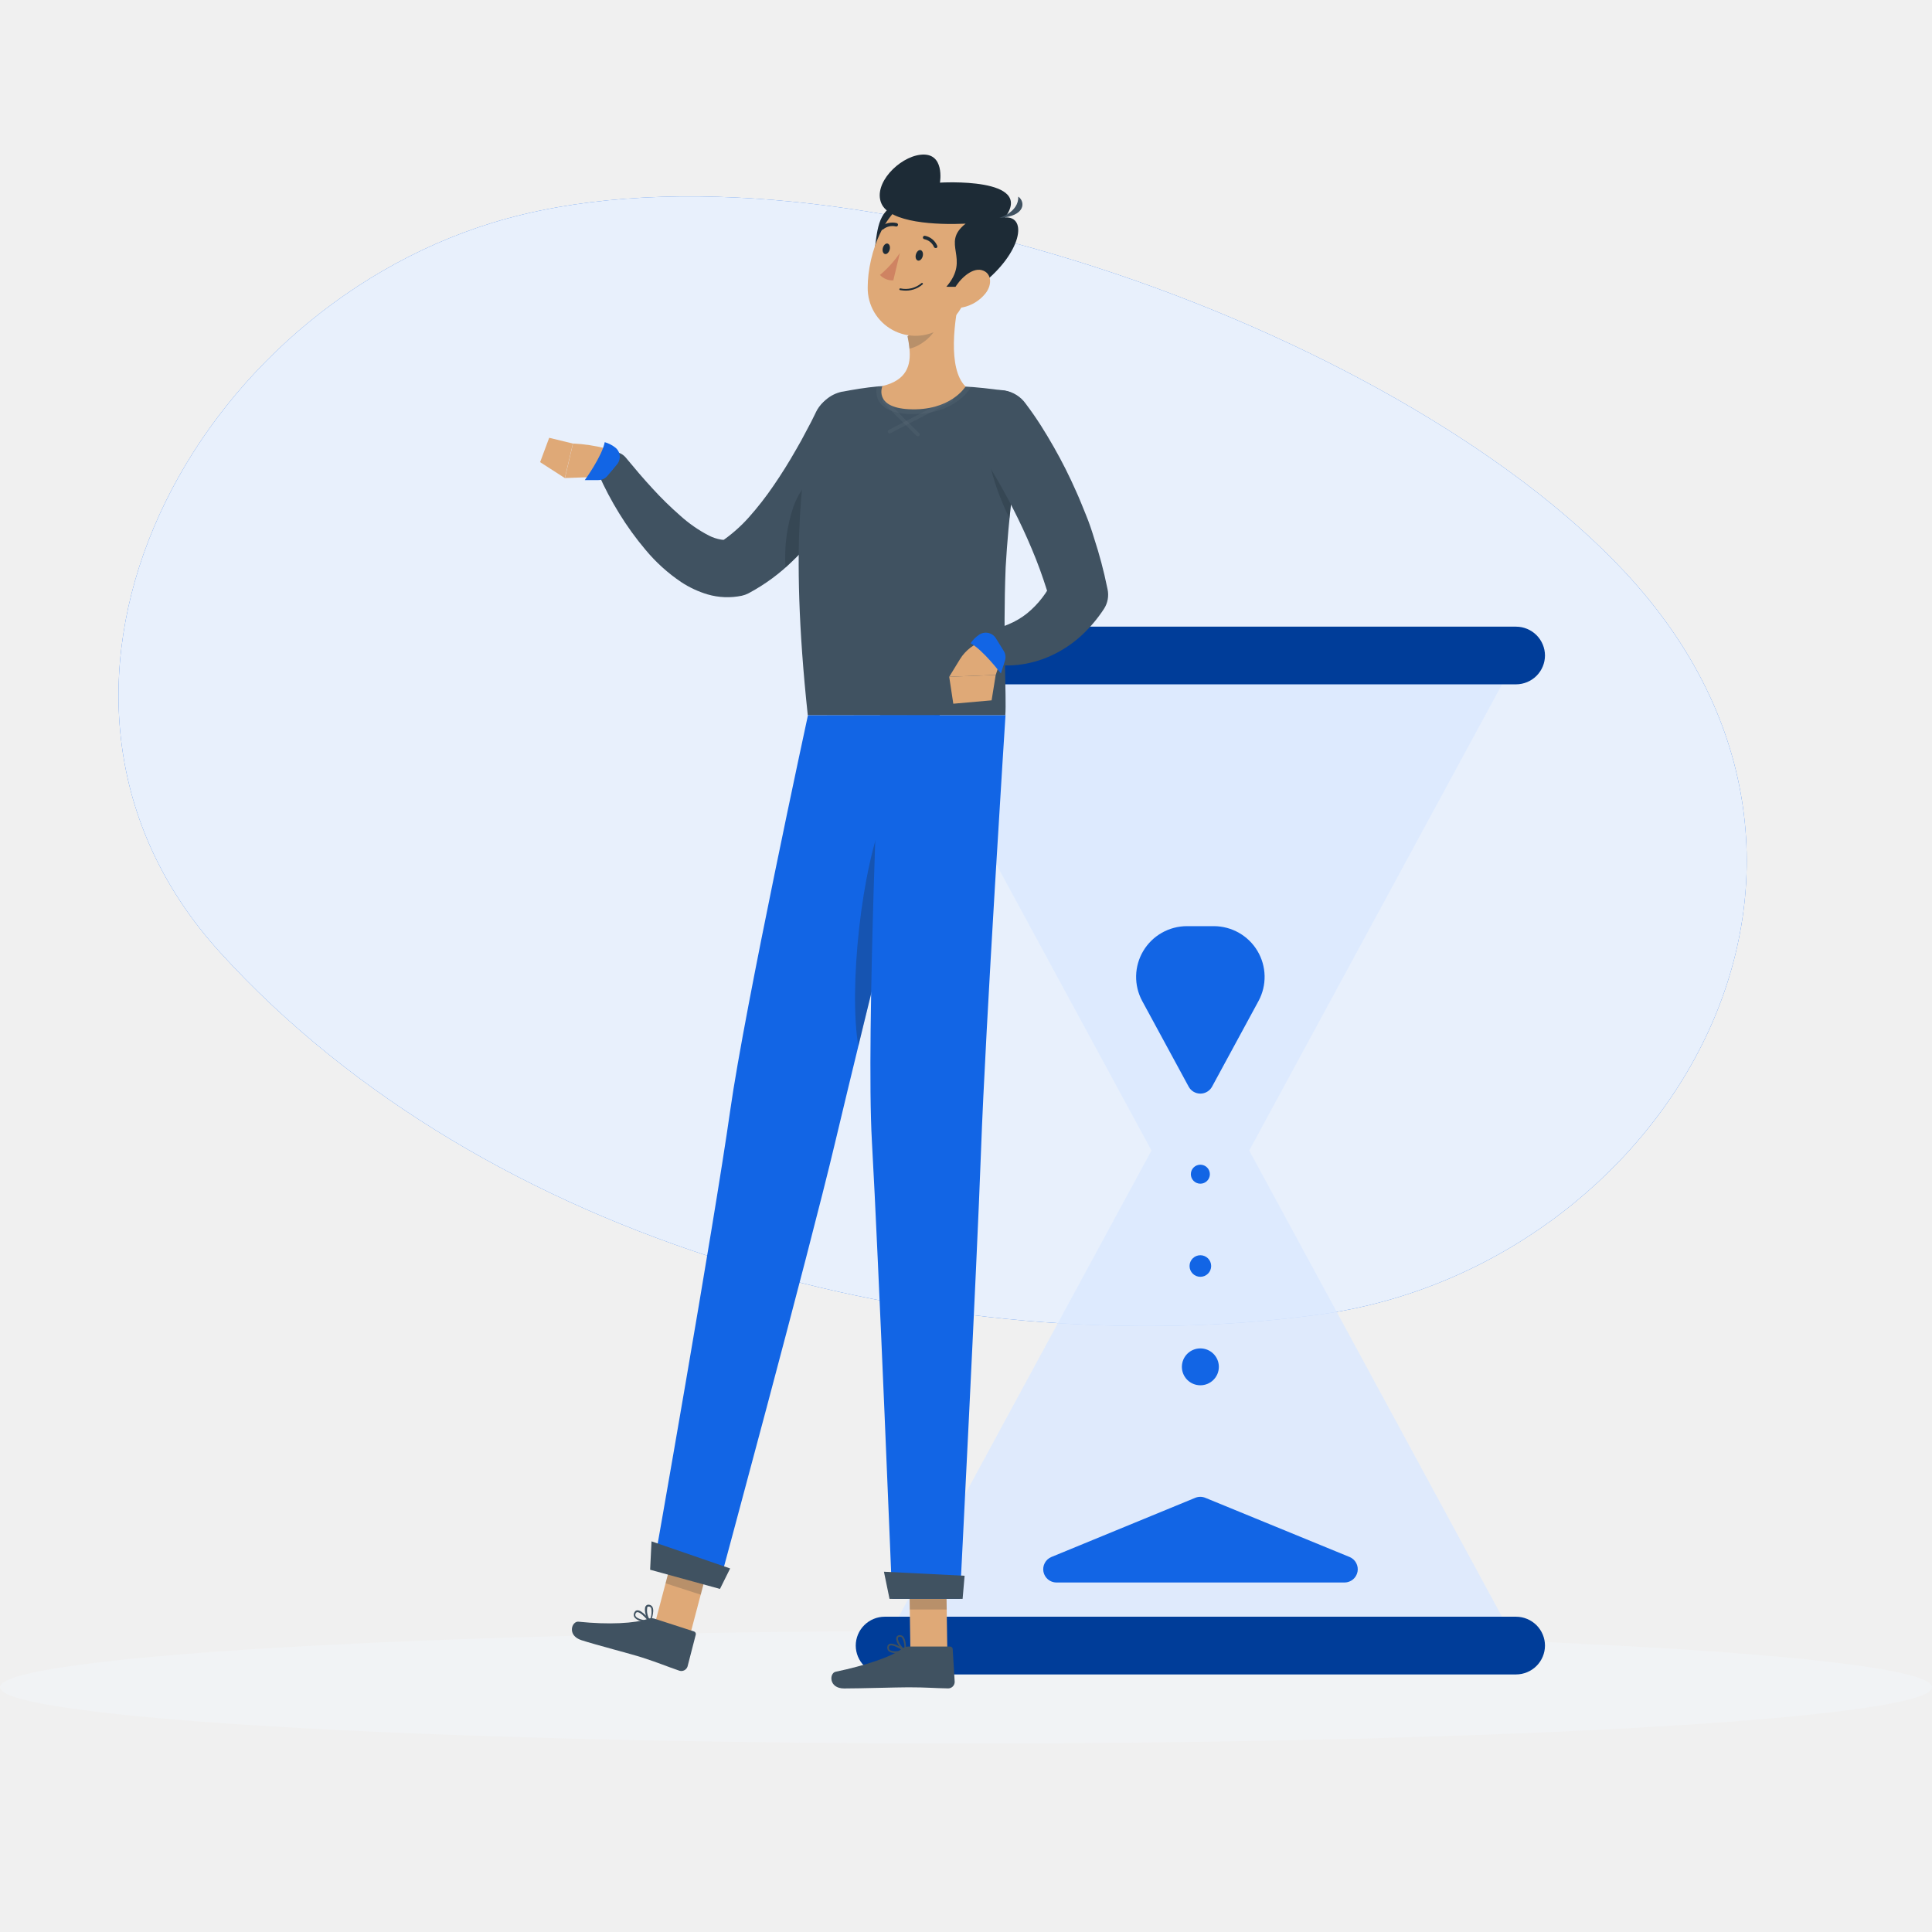
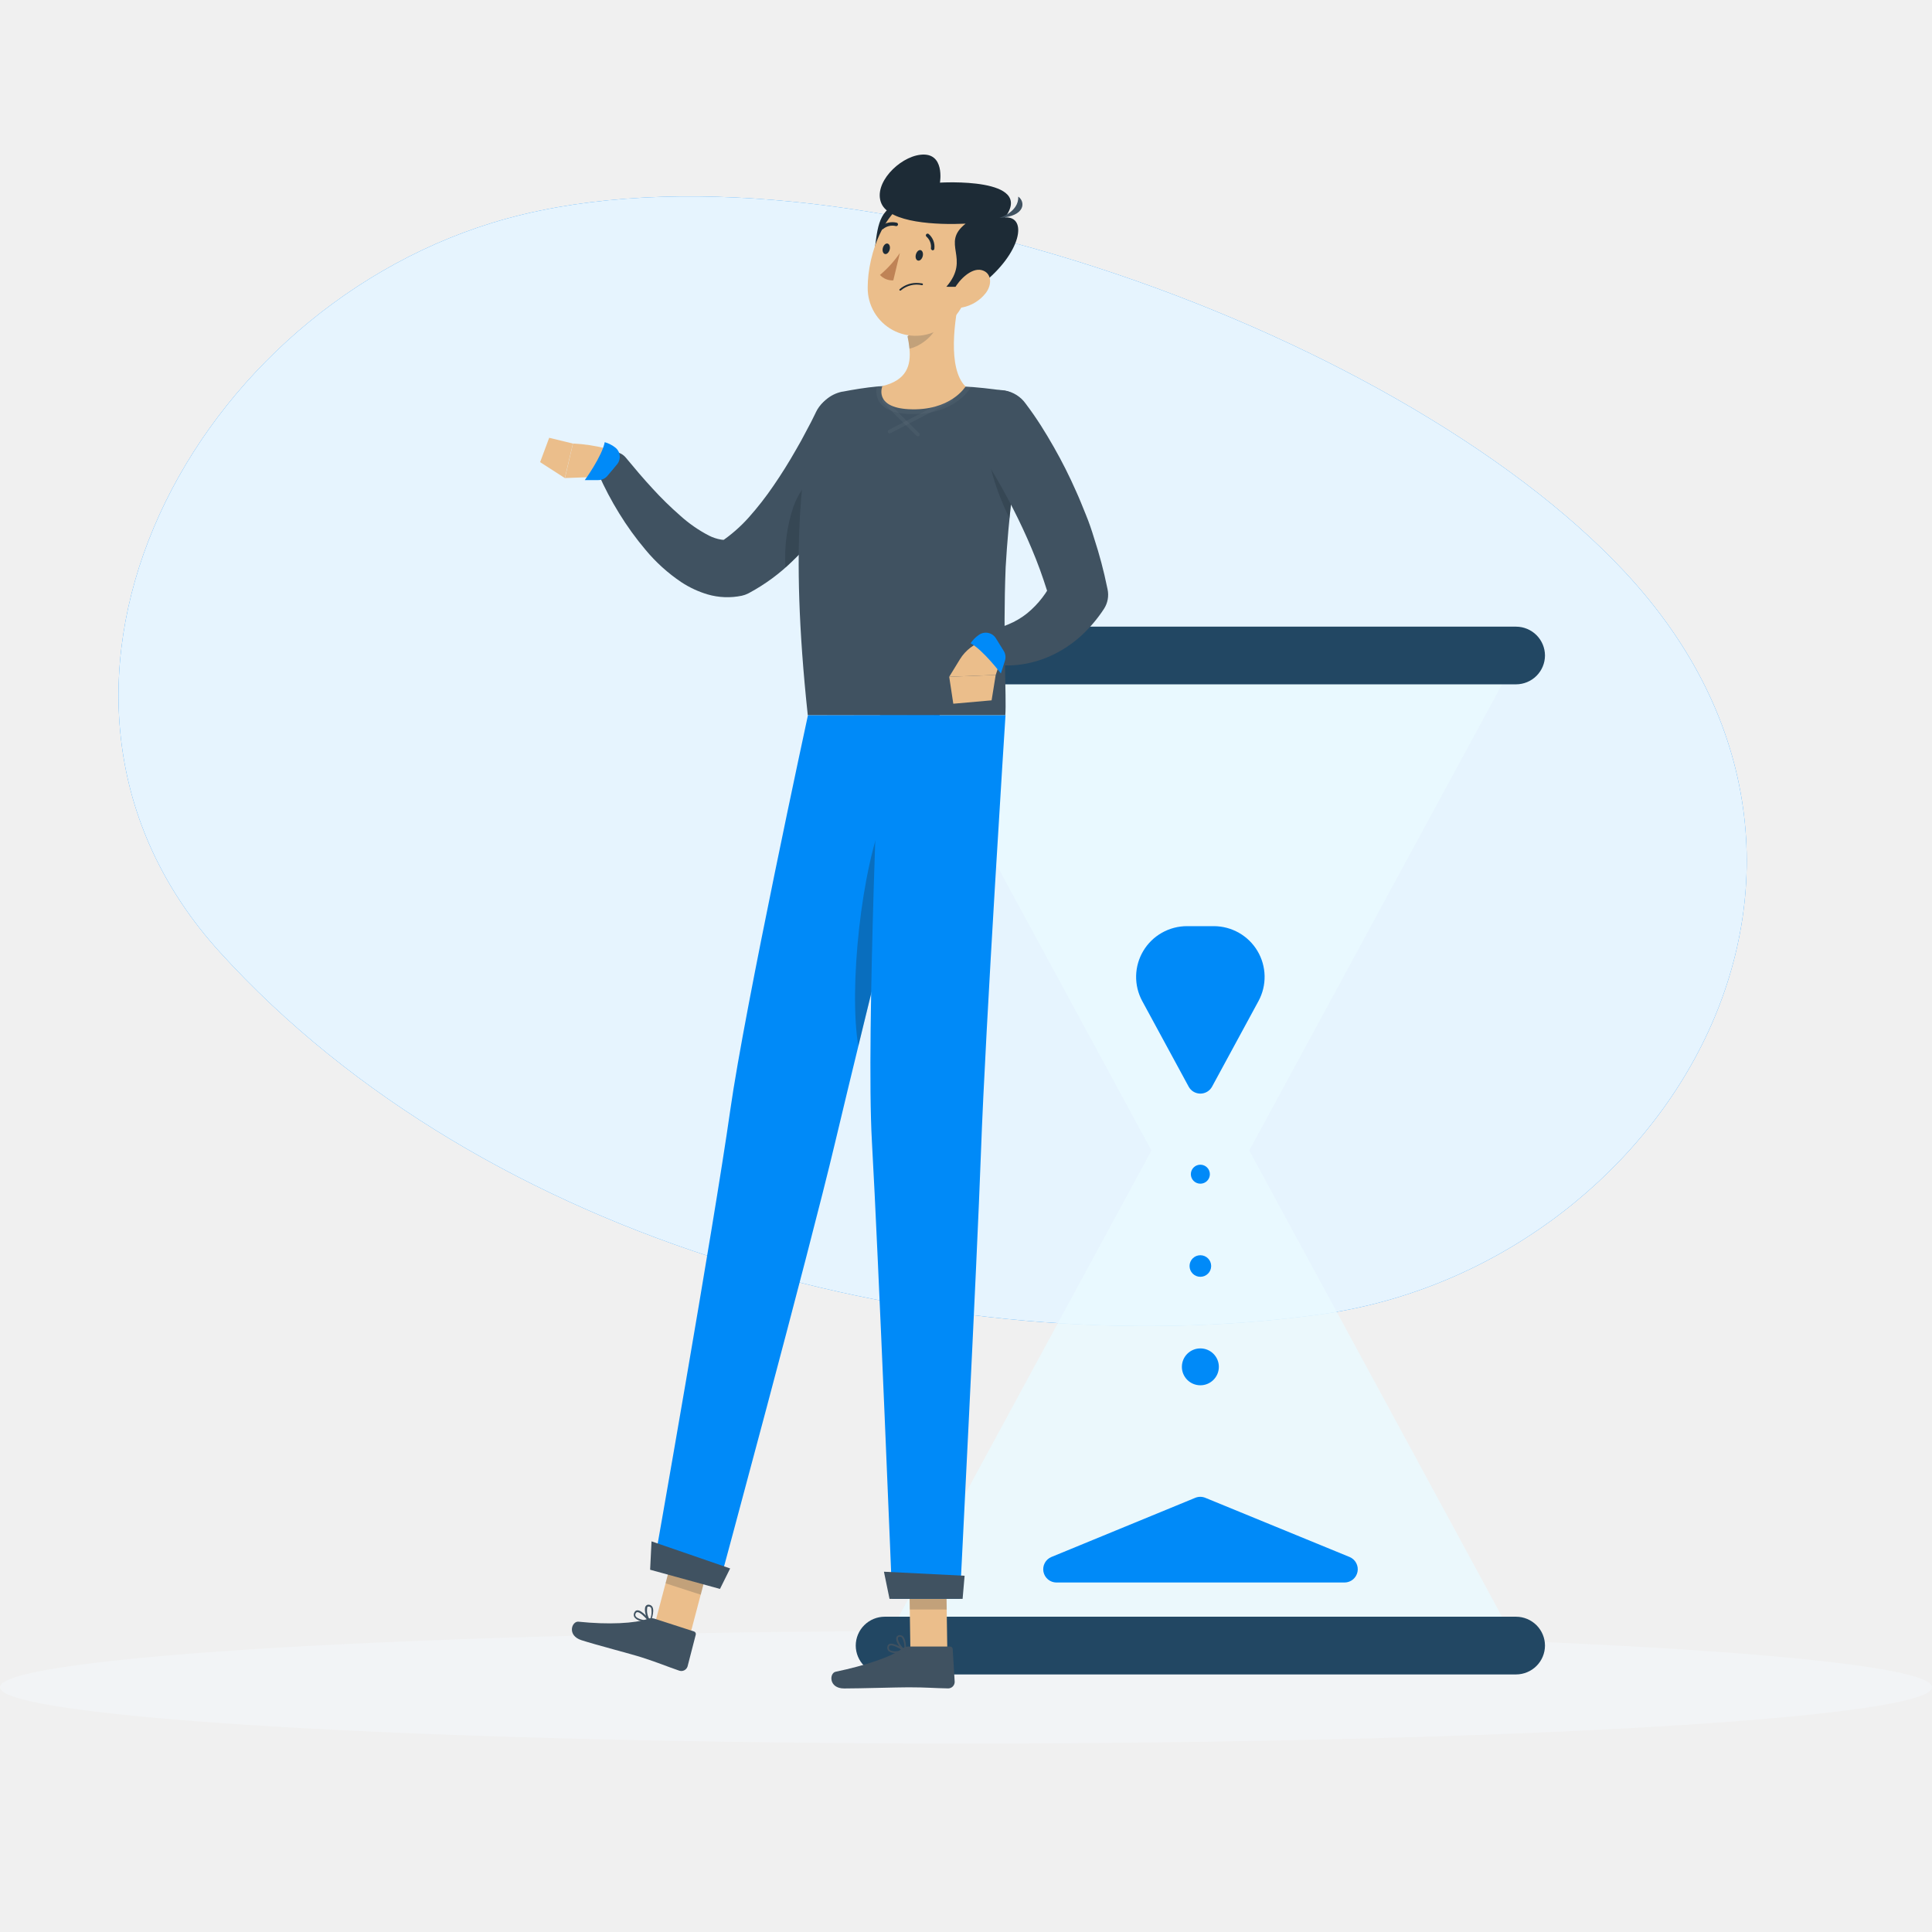
<svg xmlns="http://www.w3.org/2000/svg" width="200" height="200" viewBox="0 0 200 200" fill="none">
-   <path d="M168.193 59.205C144.417 33.709 84.96 12.618 50.962 23.066C18.985 32.906 -1.13 72.242 22.76 98.567C50.271 128.875 97.664 141.402 136.577 136.081C172.087 131.222 197.086 90.188 168.193 59.205Z" fill="#1265E5" />
+   <path d="M168.193 59.205C144.417 33.709 84.96 12.618 50.962 23.066C18.985 32.906 -1.13 72.242 22.76 98.567C50.271 128.875 97.664 141.402 136.577 136.081C172.087 131.222 197.086 90.188 168.193 59.205Z" fill="#008AF8" />
  <path opacity="0.9" d="M168.193 59.205C144.417 33.709 84.96 12.618 50.962 23.066C18.985 32.906 -1.13 72.242 22.76 98.567C50.271 128.875 97.664 141.402 136.577 136.081C172.087 131.222 197.086 90.188 168.193 59.205Z" fill="white" />
-   <path d="M100 180.486C155.228 180.486 200 177.878 200 174.66C200 171.442 155.228 168.834 100 168.834C44.772 168.834 0 171.442 0 174.66C0 177.878 44.772 180.486 100 180.486Z" fill="#F1F3F5" />
+   <path d="M100 180.486C155.228 180.486 200 177.878 200 174.66C200 171.442 155.228 168.834 100 168.834C44.772 168.834 0 171.442 0 174.66C0 177.878 44.772 180.486 100 180.486Z" fill="#F2F4F6" />
  <g opacity="0.8">
-     <path d="M157.11 170.352L124.261 109.766L91.413 170.352H157.11Z" fill="#DBE9FF" />
-     <path d="M157.11 67.857L124.261 128.438L91.413 67.857H157.11Z" fill="#DBE9FF" />
+     <path d="M157.11 170.352L124.261 109.766L91.413 170.352H157.11Z" fill="#EAFAFF" />
+     <path d="M157.11 67.857L124.261 128.438L91.413 67.857H157.11Z" fill="#EAFAFF" />
  </g>
-   <path d="M130.28 103.626L125.473 112.488C125.355 112.707 125.18 112.889 124.967 113.016C124.754 113.143 124.51 113.21 124.261 113.21C124.013 113.21 123.769 113.143 123.555 113.016C123.342 112.889 123.167 112.707 123.049 112.488L118.242 103.626C117.809 102.825 117.592 101.925 117.611 101.015C117.631 100.105 117.888 99.216 118.356 98.434C118.824 97.653 119.487 97.006 120.281 96.558C121.075 96.109 121.972 95.874 122.884 95.875H125.664C126.574 95.878 127.468 96.117 128.258 96.567C129.048 97.017 129.708 97.665 130.173 98.445C130.638 99.226 130.892 100.114 130.911 101.022C130.93 101.929 130.712 102.827 130.28 103.626Z" fill="#1265E5" />
-   <path d="M124.782 155.056L139.713 161.181C140.005 161.303 140.245 161.522 140.393 161.801C140.542 162.079 140.59 162.4 140.53 162.71C140.469 163.02 140.304 163.299 140.061 163.502C139.819 163.704 139.514 163.817 139.197 163.821H109.351C109.034 163.817 108.729 163.704 108.487 163.502C108.244 163.299 108.079 163.02 108.018 162.71C107.958 162.4 108.006 162.079 108.155 161.801C108.303 161.522 108.544 161.303 108.835 161.181L123.725 155.056C123.892 154.986 124.072 154.95 124.253 154.95C124.435 154.95 124.615 154.986 124.782 155.056Z" fill="#1265E5" />
-   <path d="M124.261 143.404C125.318 143.404 126.175 142.55 126.175 141.495C126.175 140.44 125.318 139.586 124.261 139.586C123.204 139.586 122.348 140.44 122.348 141.495C122.348 142.55 123.204 143.404 124.261 143.404Z" fill="#1265E5" />
-   <path d="M124.261 122.535C124.805 122.535 125.246 122.095 125.246 121.552C125.246 121.009 124.805 120.569 124.261 120.569C123.717 120.569 123.276 121.009 123.276 121.552C123.276 122.095 123.717 122.535 124.261 122.535Z" fill="#1265E5" />
-   <path d="M124.261 132.174C124.879 132.174 125.38 131.674 125.38 131.058C125.38 130.441 124.879 129.941 124.261 129.941C123.643 129.941 123.142 130.441 123.142 131.058C123.142 131.674 123.643 132.174 124.261 132.174Z" fill="#1265E5" />
-   <path d="M156.945 167.362H91.578C90.784 167.365 90.024 167.681 89.464 168.241C88.903 168.801 88.588 169.56 88.586 170.352C88.589 171.143 88.905 171.901 89.466 172.46C90.026 173.019 90.785 173.335 91.578 173.337H156.945C157.737 173.335 158.496 173.019 159.057 172.46C159.617 171.901 159.933 171.143 159.936 170.352C159.935 169.56 159.619 168.801 159.059 168.241C158.498 167.681 157.738 167.365 156.945 167.362Z" fill="#003D99" />
-   <path d="M156.945 64.872H91.578C90.785 64.874 90.026 65.19 89.466 65.749C88.905 66.308 88.589 67.066 88.586 67.857C88.589 68.648 88.905 69.405 89.466 69.965C90.026 70.524 90.785 70.839 91.578 70.842H156.945C157.737 70.839 158.496 70.524 159.057 69.965C159.617 69.405 159.933 68.648 159.936 67.857C159.933 67.066 159.617 66.308 159.057 65.749C158.496 65.19 157.737 64.874 156.945 64.872Z" fill="#003D99" />
-   <path d="M71.443 169.225L67.806 168.047L70.066 159.488L73.702 160.666L71.443 169.225Z" fill="#DFA977" />
+   <path d="M130.28 103.626L125.473 112.488C125.355 112.707 125.18 112.889 124.967 113.016C124.754 113.143 124.51 113.21 124.261 113.21C124.013 113.21 123.769 113.143 123.555 113.016C123.342 112.889 123.167 112.707 123.049 112.488L118.242 103.626C117.809 102.825 117.592 101.925 117.611 101.015C117.631 100.105 117.888 99.216 118.356 98.434C118.824 97.653 119.487 97.006 120.281 96.558C121.075 96.109 121.972 95.874 122.884 95.875H125.664C126.574 95.878 127.468 96.117 128.258 96.567C129.048 97.017 129.708 97.665 130.173 98.445C130.638 99.226 130.892 100.114 130.911 101.022C130.93 101.929 130.712 102.827 130.28 103.626Z" fill="#008AF8" />
+   <path d="M124.782 155.056L139.713 161.181C140.005 161.303 140.245 161.522 140.393 161.801C140.542 162.079 140.59 162.4 140.53 162.71C140.469 163.02 140.304 163.299 140.061 163.502C139.819 163.704 139.514 163.817 139.197 163.821H109.351C109.034 163.817 108.729 163.704 108.487 163.502C108.244 163.299 108.079 163.02 108.018 162.71C107.958 162.4 108.006 162.079 108.155 161.801C108.303 161.522 108.544 161.303 108.835 161.181L123.725 155.056C123.892 154.986 124.072 154.95 124.253 154.95C124.435 154.95 124.615 154.986 124.782 155.056Z" fill="#008AF8" />
+   <path d="M124.261 143.404C125.318 143.404 126.175 142.55 126.175 141.495C126.175 140.44 125.318 139.586 124.261 139.586C123.204 139.586 122.348 140.44 122.348 141.495C122.348 142.55 123.204 143.404 124.261 143.404Z" fill="#008AF8" />
+   <path d="M124.261 122.535C124.805 122.535 125.246 122.095 125.246 121.552C125.246 121.009 124.805 120.569 124.261 120.569C123.717 120.569 123.276 121.009 123.276 121.552C123.276 122.095 123.717 122.535 124.261 122.535Z" fill="#008AF8" />
+   <path d="M124.261 132.174C124.879 132.174 125.38 131.674 125.38 131.058C125.38 130.441 124.879 129.941 124.261 129.941C123.643 129.941 123.142 130.441 123.142 131.058C123.142 131.674 123.643 132.174 124.261 132.174Z" fill="#008AF8" />
+   <path d="M156.945 167.362H91.578C90.784 167.365 90.024 167.681 89.464 168.241C88.903 168.801 88.588 169.56 88.586 170.352C88.589 171.143 88.905 171.901 89.466 172.46C90.026 173.019 90.785 173.335 91.578 173.337H156.945C157.737 173.335 158.496 173.019 159.057 172.46C159.617 171.901 159.933 171.143 159.936 170.352C159.935 169.56 159.619 168.801 159.059 168.241C158.498 167.681 157.738 167.365 156.945 167.362Z" fill="#224763" />
+   <path d="M156.945 64.872H91.578C90.785 64.874 90.026 65.19 89.466 65.749C88.905 66.308 88.589 67.066 88.586 67.857C88.589 68.648 88.905 69.405 89.466 69.965C90.026 70.524 90.785 70.839 91.578 70.842H156.945C157.737 70.839 158.496 70.524 159.057 69.965C159.617 69.405 159.933 68.648 159.936 67.857C159.933 67.066 159.617 66.308 159.057 65.749C158.496 65.19 157.737 64.874 156.945 64.872Z" fill="#224763" />
+   <path d="M71.443 169.225L67.806 168.047L70.066 159.488L73.702 160.666L71.443 169.225Z" fill="#EBBE8B" />
  <path d="M67.75 167.563L71.835 168.885C71.903 168.906 71.962 168.952 71.997 169.014C72.033 169.077 72.043 169.15 72.025 169.22L71.174 172.514C71.12 172.683 71 172.825 70.842 172.907C70.683 172.989 70.499 173.005 70.329 172.951C68.915 172.467 68.266 172.164 66.466 171.582C65.357 171.222 61.715 170.285 60.189 169.791C58.662 169.297 59.193 167.805 59.884 167.877C62.979 168.201 65.764 168.057 67.053 167.583C67.277 167.5 67.522 167.493 67.75 167.563Z" fill="#405261" />
  <path opacity="0.2" d="M73.702 160.671L70.066 159.488L68.9 163.903L72.541 165.082L73.702 160.671Z" fill="#1D2B36" />
-   <path d="M83.64 74.033C83.64 74.033 77.116 104.166 75.584 115C73.908 126.863 67.611 162.488 67.611 162.488L74.362 164.351C74.362 164.351 83.718 129.802 86.451 118.268C89.417 105.746 97.282 74.007 97.282 74.007L83.64 74.033Z" fill="#1265E5" />
+   <path d="M83.64 74.033C83.64 74.033 77.116 104.166 75.584 115C73.908 126.863 67.611 162.488 67.611 162.488L74.362 164.351C74.362 164.351 83.718 129.802 86.451 118.268C89.417 105.746 97.282 74.007 97.282 74.007L83.64 74.033Z" fill="#008AF8" />
  <path opacity="0.3" d="M91.707 83.914C89.128 89.751 87.854 102.442 88.855 108.284C90.68 100.795 92.877 91.892 94.574 85.041C94.002 83.055 93.053 80.868 91.707 83.914Z" fill="#1D2B36" />
  <path d="M74.532 164.485L67.301 162.498L67.445 159.56L75.584 162.365L74.532 164.485Z" fill="#405261" />
  <path d="M66.254 167.779C66.59 167.877 66.936 167.939 67.286 167.964C67.303 167.965 67.32 167.961 67.335 167.953C67.35 167.945 67.363 167.933 67.372 167.918C67.38 167.903 67.385 167.886 67.384 167.868C67.383 167.851 67.378 167.834 67.368 167.82C67.275 167.702 66.476 166.667 65.976 166.698C65.918 166.701 65.862 166.719 65.813 166.749C65.765 166.78 65.725 166.823 65.697 166.873C65.645 166.948 65.614 167.035 65.607 167.125C65.6 167.215 65.617 167.306 65.656 167.388C65.802 167.585 66.014 167.724 66.254 167.779ZM67.074 167.779C66.383 167.697 65.909 167.522 65.795 167.3C65.771 167.248 65.762 167.19 65.769 167.133C65.775 167.076 65.796 167.022 65.831 166.976C65.844 166.951 65.863 166.93 65.887 166.915C65.91 166.9 65.937 166.891 65.965 166.889C66.234 166.858 66.739 167.362 67.074 167.763V167.779Z" fill="#405261" />
  <path d="M67.249 167.959H67.291C67.306 167.956 67.32 167.949 67.331 167.939C67.343 167.929 67.352 167.917 67.358 167.902C67.358 167.861 67.796 166.842 67.543 166.358C67.512 166.298 67.467 166.245 67.411 166.205C67.356 166.164 67.291 166.138 67.224 166.127C67.15 166.105 67.072 166.108 67.001 166.136C66.93 166.164 66.87 166.215 66.832 166.281C66.62 166.652 66.914 167.583 67.208 167.918L67.249 167.959ZM67.249 166.328C67.284 166.338 67.316 166.355 67.344 166.378C67.371 166.401 67.394 166.429 67.409 166.461C67.496 166.876 67.447 167.307 67.27 167.691C67.02 167.306 66.926 166.841 67.007 166.389C67.007 166.343 67.079 166.292 67.208 166.317L67.249 166.328Z" fill="#405261" />
  <path d="M90.582 45.422C90.386 45.886 90.221 46.236 90.041 46.627C89.86 47.018 89.664 47.378 89.473 47.749C89.092 48.495 88.689 49.221 88.272 49.946C87.428 51.404 86.498 52.809 85.487 54.156C84.452 55.549 83.305 56.856 82.057 58.063C80.728 59.368 79.22 60.481 77.58 61.367L77.451 61.434C77.242 61.541 77.02 61.621 76.791 61.67C75.616 61.914 74.4 61.867 73.248 61.532C72.291 61.246 71.38 60.823 70.545 60.276C69.144 59.336 67.886 58.199 66.811 56.9C65.812 55.715 64.903 54.457 64.093 53.137C63.293 51.84 62.581 50.49 61.963 49.097C61.804 48.729 61.783 48.315 61.905 47.933C62.026 47.55 62.282 47.225 62.625 47.015C62.968 46.806 63.375 46.726 63.771 46.792C64.168 46.858 64.528 47.064 64.784 47.373L64.836 47.435C65.687 48.464 66.61 49.56 67.538 50.559C68.443 51.553 69.404 52.495 70.416 53.379C71.311 54.189 72.306 54.88 73.377 55.438C73.777 55.643 74.207 55.786 74.65 55.86C74.899 55.906 75.156 55.885 75.393 55.798L74.604 56.102C75.67 55.385 76.642 54.538 77.498 53.58C78.429 52.536 79.29 51.432 80.076 50.276C80.891 49.092 81.665 47.852 82.392 46.575C82.763 45.942 83.119 45.299 83.454 44.645L83.97 43.673C84.13 43.359 84.305 42.998 84.429 42.746L84.46 42.674C84.836 41.883 85.508 41.27 86.332 40.967C87.156 40.665 88.067 40.697 88.867 41.057C89.668 41.417 90.294 42.076 90.613 42.892C90.932 43.708 90.917 44.617 90.572 45.422H90.582Z" fill="#405261" />
  <path opacity="0.3" d="M82.15 52.412C83.769 48.119 87.209 48.047 88.7 49.185C88.591 49.385 88.478 49.586 88.365 49.787C87.555 51.192 86.669 52.551 85.708 53.858C84.723 55.202 83.638 56.472 82.464 57.656C82.093 58.022 81.711 58.382 81.314 58.732C81.177 56.591 81.461 54.444 82.15 52.412Z" fill="#1D2B36" />
-   <path d="M61.834 49.365L58.482 49.488L59.317 45.911C60.471 45.969 61.617 46.141 62.737 46.426C62.94 46.488 63.127 46.596 63.281 46.743C63.435 46.89 63.552 47.071 63.623 47.272C63.694 47.472 63.716 47.686 63.688 47.897C63.661 48.108 63.584 48.309 63.464 48.485C63.282 48.751 63.04 48.97 62.756 49.123C62.473 49.276 62.156 49.359 61.834 49.365Z" fill="#DFA977" />
-   <path d="M63.711 46.344C63.382 46.083 63.006 45.889 62.602 45.773C62.324 47.234 60.539 49.699 60.539 49.699H61.937C62.117 49.7 62.295 49.661 62.458 49.585C62.621 49.51 62.765 49.399 62.881 49.262L63.861 48.089C63.968 47.965 64.05 47.822 64.1 47.666C64.151 47.511 64.17 47.347 64.156 47.185C64.142 47.022 64.096 46.864 64.019 46.719C63.943 46.575 63.838 46.447 63.711 46.344Z" fill="#1265E5" />
-   <path d="M55.913 47.842L56.852 45.32L59.307 45.917L58.471 49.488L55.913 47.842Z" fill="#DFA977" />
-   <path d="M98.066 170.893H94.244L94.11 162.056H97.932L98.066 170.893Z" fill="#DFA977" />
+   <path d="M61.834 49.365L58.482 49.488L59.317 45.911C60.471 45.969 61.617 46.141 62.737 46.426C62.94 46.488 63.127 46.596 63.281 46.743C63.435 46.89 63.552 47.071 63.623 47.272C63.694 47.472 63.716 47.686 63.688 47.897C63.661 48.108 63.584 48.309 63.464 48.485C63.282 48.751 63.04 48.97 62.756 49.123C62.473 49.276 62.156 49.359 61.834 49.365Z" fill="#EBBE8B" />
+   <path d="M63.711 46.344C63.382 46.083 63.006 45.889 62.602 45.773C62.324 47.234 60.539 49.699 60.539 49.699H61.937C62.117 49.7 62.295 49.661 62.458 49.585C62.621 49.51 62.765 49.399 62.881 49.262L63.861 48.089C63.968 47.965 64.05 47.822 64.1 47.666C64.151 47.511 64.17 47.347 64.156 47.185C64.142 47.022 64.096 46.864 64.019 46.719C63.943 46.575 63.838 46.447 63.711 46.344Z" fill="#008AF8" />
+   <path d="M55.913 47.842L56.852 45.32L59.307 45.917L58.471 49.488L55.913 47.842Z" fill="#EBBE8B" />
+   <path d="M98.066 170.893H94.244L94.11 162.056H97.932L98.066 170.893Z" fill="#EBBE8B" />
  <path d="M94.043 170.45H98.339C98.375 170.449 98.411 170.454 98.445 170.467C98.478 170.479 98.509 170.498 98.536 170.523C98.562 170.547 98.583 170.576 98.598 170.609C98.613 170.641 98.622 170.677 98.623 170.713L98.829 174.104C98.829 174.283 98.759 174.454 98.634 174.581C98.508 174.708 98.338 174.781 98.159 174.783C96.663 174.758 95.951 174.67 94.033 174.67C92.872 174.67 88.989 174.789 87.385 174.789C85.781 174.789 85.837 173.203 86.503 173.059C89.556 172.421 92.279 171.515 93.357 170.687C93.551 170.53 93.794 170.447 94.043 170.45Z" fill="#405261" />
  <path opacity="0.2" d="M97.937 162.061H94.11L94.182 166.616H98.004L97.937 162.061Z" fill="#1D2B36" />
-   <path d="M91.098 74.033C91.098 74.033 89.638 107.182 90.257 118.109C90.938 130.069 92.362 165.514 92.362 165.514H99.366C99.366 165.514 101.129 131.032 101.552 119.195C102.011 106.328 104.09 74.033 104.09 74.033H91.098Z" fill="#1265E5" />
+   <path d="M91.098 74.033C91.098 74.033 89.638 107.182 90.257 118.109C90.938 130.069 92.362 165.514 92.362 165.514H99.366C99.366 165.514 101.129 131.032 101.552 119.195C102.011 106.328 104.09 74.033 104.09 74.033H91.098Z" fill="#008AF8" />
  <path d="M99.649 165.514H92.083L91.505 162.704L99.856 163.121L99.649 165.514Z" fill="#405261" />
  <path d="M92.687 171.114C93.034 171.105 93.38 171.06 93.718 170.98C93.734 170.975 93.749 170.965 93.761 170.953C93.772 170.94 93.781 170.925 93.785 170.908C93.787 170.892 93.785 170.875 93.778 170.86C93.772 170.844 93.762 170.831 93.749 170.821C93.625 170.733 92.542 169.997 92.073 170.182C92.021 170.203 91.975 170.237 91.939 170.28C91.903 170.323 91.878 170.374 91.867 170.429C91.843 170.513 91.841 170.601 91.861 170.686C91.881 170.77 91.922 170.849 91.98 170.913C92.183 171.064 92.434 171.136 92.687 171.114ZM93.46 170.851C92.774 170.985 92.274 170.965 92.093 170.79C92.056 170.746 92.031 170.694 92.02 170.638C92.01 170.582 92.013 170.525 92.032 170.471C92.035 170.443 92.046 170.417 92.064 170.395C92.081 170.374 92.104 170.357 92.129 170.347C92.382 170.249 93.017 170.568 93.46 170.851Z" fill="#405261" />
  <path d="M93.687 170.98C93.701 170.984 93.715 170.984 93.728 170.98C93.741 170.973 93.752 170.962 93.76 170.95C93.769 170.937 93.773 170.923 93.775 170.908C93.775 170.862 93.862 169.766 93.476 169.395C93.427 169.347 93.367 169.311 93.302 169.289C93.237 169.268 93.167 169.262 93.099 169.271C93.024 169.274 92.951 169.302 92.893 169.351C92.835 169.399 92.795 169.465 92.779 169.539C92.687 169.956 93.259 170.754 93.641 170.98C93.656 170.985 93.672 170.985 93.687 170.98ZM93.171 169.436C93.207 169.435 93.242 169.442 93.275 169.455C93.308 169.468 93.337 169.488 93.362 169.513C93.575 169.881 93.664 170.307 93.615 170.728C93.285 170.445 92.903 169.838 92.96 169.565C92.96 169.513 93.001 169.452 93.13 169.436H93.171Z" fill="#405261" />
  <path d="M106.003 43.266C106.061 42.944 106.052 42.614 105.979 42.296C105.905 41.977 105.768 41.677 105.575 41.413C105.383 41.149 105.139 40.926 104.858 40.758C104.577 40.59 104.265 40.48 103.94 40.435H103.899C102.666 40.255 101.119 40.07 99.603 39.998C96.708 39.833 93.807 39.833 90.912 39.998C89.576 40.121 88.272 40.343 87.23 40.544H87.189C86.537 40.675 85.934 40.981 85.444 41.429C84.954 41.877 84.596 42.45 84.409 43.086C83.16 47.281 81.67 55.844 83.62 74.028H104.069C104.214 72.206 103.806 66.277 104.105 58.727C104.404 53.538 105.038 48.373 106.003 43.266Z" fill="#405261" />
  <path opacity="0.3" d="M105.807 44.388C105.385 46.828 104.864 50.147 104.503 53.652C104.503 53.652 102.636 49.998 102.295 46.874C101.955 43.75 104.642 43.513 105.807 44.388Z" fill="#1D2B36" />
  <g opacity="0.2">
    <path opacity="0.2" d="M92.094 44.872C92.051 44.87 92.01 44.854 91.978 44.827C91.945 44.8 91.922 44.763 91.912 44.722C91.902 44.681 91.906 44.638 91.923 44.599C91.94 44.56 91.969 44.527 92.006 44.506L98.38 41.207C98.426 41.185 98.478 41.182 98.526 41.197C98.574 41.212 98.614 41.246 98.638 41.29C98.662 41.336 98.667 41.389 98.651 41.438C98.636 41.487 98.602 41.528 98.556 41.552L92.181 44.841C92.154 44.857 92.124 44.867 92.094 44.872Z" fill="white" />
    <path opacity="0.2" d="M95.013 45.17C94.987 45.171 94.962 45.167 94.939 45.157C94.916 45.147 94.895 45.133 94.879 45.114L91.382 41.65C91.347 41.613 91.328 41.564 91.328 41.514C91.328 41.463 91.347 41.414 91.382 41.377C91.418 41.342 91.467 41.322 91.518 41.322C91.569 41.322 91.618 41.342 91.655 41.377L95.147 44.846C95.182 44.883 95.202 44.931 95.202 44.983C95.202 45.033 95.182 45.082 95.147 45.119C95.129 45.136 95.108 45.149 95.085 45.158C95.062 45.167 95.037 45.171 95.013 45.17Z" fill="white" />
    <path opacity="0.2" d="M99.618 39.993C96.726 39.828 93.826 39.828 90.933 39.993H90.789C90.718 40.258 90.702 40.534 90.74 40.805C90.778 41.076 90.87 41.337 91.01 41.573C91.495 42.345 92.511 42.777 94.038 42.859H94.61C98.737 42.859 100.33 40.358 100.397 40.25L100.542 40.019L99.618 39.993Z" fill="white" />
  </g>
-   <path d="M91.346 39.962C93.873 39.365 94.316 37.806 94.146 36.092C94.106 35.662 94.039 35.236 93.945 34.815L97.112 32.191L99.438 30.266C98.793 33.06 98.066 38.15 99.954 40.013C99.954 40.013 98.406 42.587 94.058 42.36C90.412 42.16 91.346 39.962 91.346 39.962Z" fill="#DFA977" />
+   <path d="M91.346 39.962C93.873 39.365 94.316 37.806 94.146 36.092C94.106 35.662 94.039 35.236 93.945 34.815L97.112 32.191L99.438 30.266C98.793 33.06 98.066 38.15 99.954 40.013C99.954 40.013 98.406 42.587 94.058 42.36C90.412 42.16 91.346 39.962 91.346 39.962Z" fill="#EBBE8B" />
  <path opacity="0.2" d="M93.945 34.815C94.039 35.236 94.106 35.662 94.146 36.092C95.327 35.855 96.906 34.599 97.071 33.395C97.129 32.996 97.142 32.592 97.112 32.191L93.945 34.815Z" fill="#1D2B36" />
  <path d="M92.264 21.424C90.546 22.453 90.82 25.026 90.355 26.869C91.449 26.977 93.171 25.037 93.171 25.037L94.203 22.088L92.264 21.424Z" fill="#1D2B36" />
-   <path d="M101.398 26.601C100.299 30.235 99.85 32.412 97.519 33.93C96.769 34.43 95.897 34.717 94.996 34.758C94.095 34.799 93.2 34.593 92.408 34.164C91.615 33.734 90.956 33.096 90.5 32.319C90.045 31.542 89.811 30.656 89.824 29.756C89.824 26.292 91.609 20.93 95.59 20.189C96.448 20.006 97.34 20.051 98.175 20.32C99.01 20.59 99.759 21.074 100.348 21.723C100.936 22.373 101.343 23.166 101.527 24.022C101.711 24.878 101.667 25.768 101.398 26.601Z" fill="#DFA977" />
+   <path d="M101.398 26.601C100.299 30.235 99.85 32.412 97.519 33.93C96.769 34.43 95.897 34.717 94.996 34.758C94.095 34.799 93.2 34.593 92.408 34.164C91.615 33.734 90.956 33.096 90.5 32.319C90.045 31.542 89.811 30.656 89.824 29.756C89.824 26.292 91.609 20.93 95.59 20.189C96.448 20.006 97.34 20.051 98.175 20.32C99.01 20.59 99.759 21.074 100.348 21.723C100.936 22.373 101.343 23.166 101.527 24.022C101.711 24.878 101.667 25.768 101.398 26.601Z" fill="#EBBE8B" />
  <path d="M97.968 29.684C100.547 26.699 97.323 25.227 99.959 23.153C96.993 23.292 92.109 23.081 91.237 21.053C90.366 19.025 93.048 16.277 95.281 16.02C97.86 15.721 97.303 18.907 97.303 18.907C97.303 18.907 107.169 18.295 104.038 22.51C106.411 22.366 105.756 26.195 101.63 29.427C100.593 29.772 97.968 29.684 97.968 29.684Z" fill="#1D2B36" />
  <path d="M103.445 22.561C103.445 22.561 105.477 21.959 105.41 20.353C106.143 20.858 106.22 22.391 103.445 22.561Z" fill="#405261" />
-   <path d="M102.001 30.394C101.408 31.126 100.578 31.63 99.654 31.82C98.484 32.031 98.21 30.95 98.793 29.895C99.309 28.948 100.562 27.698 101.614 27.96C102.666 28.222 102.749 29.473 102.001 30.394Z" fill="#DFA977" />
+   <path d="M102.001 30.394C101.408 31.126 100.578 31.63 99.654 31.82C98.484 32.031 98.21 30.95 98.793 29.895C99.309 28.948 100.562 27.698 101.614 27.96C102.666 28.222 102.749 29.473 102.001 30.394Z" fill="#EBBE8B" />
  <path d="M95.523 26.509C95.451 26.807 95.234 27.023 95.033 26.977C94.832 26.931 94.734 26.663 94.806 26.364C94.879 26.066 95.095 25.85 95.291 25.891C95.487 25.932 95.596 26.205 95.523 26.509Z" fill="#1D2B36" />
  <path d="M92.104 25.824C92.031 26.123 91.815 26.339 91.619 26.298C91.423 26.256 91.315 25.984 91.387 25.685C91.459 25.387 91.676 25.171 91.872 25.212C92.068 25.253 92.176 25.526 92.104 25.824Z" fill="#1D2B36" />
-   <path d="M93.156 26.189C92.574 27.037 91.88 27.802 91.093 28.464C91.268 28.653 91.483 28.801 91.722 28.898C91.96 28.995 92.218 29.038 92.475 29.025L93.156 26.189Z" fill="#CF8362" />
-   <path d="M93.527 30.075C93.884 30.109 94.244 30.069 94.586 29.96C94.927 29.85 95.243 29.672 95.513 29.437C95.522 29.429 95.529 29.42 95.534 29.409C95.538 29.398 95.541 29.387 95.541 29.375C95.541 29.364 95.538 29.352 95.534 29.341C95.529 29.331 95.522 29.321 95.513 29.314C95.496 29.297 95.472 29.288 95.448 29.288C95.424 29.288 95.401 29.297 95.384 29.314C95.088 29.565 94.737 29.745 94.359 29.838C93.982 29.932 93.587 29.938 93.207 29.854C93.196 29.852 93.184 29.852 93.173 29.854C93.161 29.857 93.15 29.861 93.141 29.868C93.131 29.875 93.123 29.884 93.117 29.893C93.11 29.903 93.106 29.914 93.104 29.926C93.1 29.95 93.105 29.974 93.118 29.995C93.132 30.015 93.153 30.029 93.177 30.034L93.527 30.075Z" fill="#1D2B36" />
-   <path d="M96.844 25.675C96.872 25.684 96.903 25.684 96.931 25.675C96.953 25.665 96.972 25.652 96.989 25.635C97.005 25.617 97.017 25.597 97.026 25.575C97.034 25.553 97.037 25.529 97.036 25.506C97.035 25.482 97.029 25.459 97.019 25.438C96.908 25.175 96.734 24.943 96.512 24.764C96.289 24.584 96.026 24.462 95.745 24.409C95.697 24.403 95.649 24.416 95.611 24.444C95.572 24.473 95.546 24.516 95.539 24.563C95.536 24.587 95.538 24.611 95.544 24.634C95.551 24.657 95.562 24.678 95.577 24.697C95.591 24.716 95.61 24.731 95.631 24.743C95.652 24.754 95.675 24.761 95.699 24.764C95.917 24.81 96.121 24.908 96.294 25.049C96.466 25.191 96.602 25.372 96.689 25.577C96.704 25.605 96.726 25.629 96.753 25.646C96.781 25.663 96.812 25.673 96.844 25.675Z" fill="#1D2B36" />
-   <path d="M91.258 23.776C91.286 23.786 91.316 23.788 91.345 23.783C91.374 23.777 91.401 23.764 91.423 23.745C91.601 23.597 91.811 23.492 92.037 23.44C92.262 23.387 92.497 23.387 92.723 23.441C92.745 23.449 92.769 23.451 92.793 23.45C92.817 23.448 92.84 23.442 92.861 23.431C92.883 23.42 92.902 23.405 92.917 23.387C92.933 23.369 92.945 23.348 92.952 23.325C92.96 23.303 92.963 23.279 92.961 23.255C92.959 23.231 92.952 23.208 92.942 23.187C92.931 23.166 92.916 23.147 92.898 23.131C92.88 23.116 92.859 23.104 92.836 23.096C92.554 23.027 92.259 23.024 91.975 23.087C91.692 23.15 91.427 23.279 91.201 23.462C91.164 23.491 91.139 23.534 91.133 23.581C91.128 23.629 91.141 23.676 91.17 23.714C91.191 23.744 91.222 23.766 91.258 23.776Z" fill="#1D2B36" />
+   <path d="M93.156 26.189C92.574 27.037 91.88 27.802 91.093 28.464C91.268 28.653 91.483 28.801 91.722 28.898C91.96 28.995 92.218 29.038 92.475 29.025L93.156 26.189Z" fill="#BF8356" />
+   <path d="M95.116 29.299C94.759 29.266 94.399 29.305 94.058 29.415C93.716 29.524 93.401 29.702 93.13 29.937C93.122 29.945 93.115 29.954 93.11 29.965C93.105 29.976 93.103 29.987 93.103 29.999C93.103 30.011 93.105 30.022 93.11 30.033C93.115 30.044 93.122 30.053 93.13 30.061C93.148 30.078 93.171 30.087 93.195 30.087C93.219 30.087 93.242 30.078 93.26 30.061C93.556 29.809 93.907 29.63 94.284 29.536C94.662 29.442 95.056 29.437 95.436 29.52C95.448 29.523 95.459 29.523 95.471 29.52C95.482 29.518 95.493 29.513 95.503 29.506C95.513 29.5 95.521 29.491 95.527 29.481C95.533 29.471 95.537 29.46 95.539 29.448C95.544 29.424 95.539 29.4 95.525 29.38C95.512 29.359 95.491 29.345 95.467 29.34L95.116 29.299Z" fill="#1D2B36" />
+   <path d="M96.454 25.869C96.474 25.891 96.501 25.907 96.53 25.913C96.553 25.915 96.577 25.913 96.6 25.906C96.622 25.9 96.643 25.888 96.662 25.873C96.68 25.858 96.695 25.84 96.705 25.819C96.716 25.798 96.722 25.775 96.724 25.751C96.76 25.468 96.725 25.18 96.622 24.914C96.519 24.647 96.352 24.41 96.136 24.223C96.097 24.194 96.049 24.181 96.001 24.187C95.954 24.192 95.91 24.216 95.88 24.254C95.865 24.273 95.855 24.294 95.849 24.317C95.843 24.341 95.842 24.365 95.846 24.388C95.849 24.412 95.858 24.435 95.87 24.455C95.882 24.475 95.899 24.493 95.918 24.507C96.084 24.656 96.212 24.843 96.29 25.052C96.369 25.261 96.396 25.485 96.369 25.707C96.368 25.739 96.375 25.77 96.39 25.799C96.405 25.827 96.427 25.851 96.454 25.869Z" fill="#1D2B36" />
+   <path d="M91.258 23.734C91.286 23.744 91.316 23.747 91.345 23.741C91.374 23.736 91.401 23.723 91.423 23.703C91.601 23.555 91.811 23.451 92.037 23.398C92.262 23.345 92.497 23.346 92.723 23.399C92.745 23.407 92.769 23.41 92.793 23.408C92.817 23.406 92.84 23.4 92.861 23.389C92.883 23.378 92.902 23.363 92.917 23.345C92.933 23.327 92.945 23.306 92.952 23.284C92.96 23.261 92.963 23.237 92.961 23.213C92.959 23.19 92.952 23.166 92.942 23.145C92.931 23.124 92.916 23.105 92.898 23.09C92.88 23.074 92.859 23.062 92.836 23.055C92.554 22.985 92.259 22.982 91.975 23.045C91.692 23.109 91.427 23.237 91.201 23.42C91.164 23.45 91.139 23.493 91.133 23.54C91.128 23.587 91.141 23.635 91.17 23.672C91.191 23.703 91.222 23.725 91.258 23.734Z" fill="#1D2B36" />
  <path d="M106.189 41.799L106.617 42.381L107.004 42.926C107.262 43.292 107.494 43.657 107.736 44.023C108.206 44.759 108.649 45.505 109.077 46.256C109.935 47.758 110.713 49.304 111.409 50.888C111.77 51.671 112.079 52.484 112.409 53.282C112.739 54.079 113.018 54.908 113.27 55.742C113.814 57.401 114.262 59.09 114.611 60.801L114.653 60.996C114.728 61.342 114.735 61.699 114.672 62.047C114.609 62.395 114.478 62.727 114.286 63.024C113.622 64.042 112.834 64.974 111.94 65.798C111.02 66.639 109.977 67.333 108.845 67.857C107.728 68.376 106.533 68.707 105.307 68.835C104.707 68.896 104.103 68.907 103.502 68.865C103.203 68.865 102.904 68.809 102.605 68.763L102.151 68.675L101.635 68.546C101.574 68.532 101.522 68.494 101.489 68.441C101.456 68.388 101.446 68.324 101.46 68.263L102.171 65.278C102.171 65.253 102.305 65.247 102.388 65.227L102.672 65.17C102.868 65.129 103.058 65.083 103.254 65.031C103.636 64.928 104.01 64.797 104.374 64.64C105.077 64.352 105.735 63.966 106.328 63.492C107.49 62.539 108.418 61.333 109.041 59.967L108.716 62.19C108.273 60.734 107.803 59.293 107.236 57.867C106.669 56.441 106.05 55.042 105.374 53.662C104.699 52.283 103.976 50.919 103.198 49.591C102.816 48.927 102.414 48.274 102.011 47.625L101.398 46.668L101.093 46.205L100.81 45.793L100.707 45.639C100.196 44.913 99.996 44.015 100.149 43.142C100.302 42.269 100.797 41.493 101.524 40.983C102.251 40.474 103.151 40.274 104.026 40.427C104.901 40.58 105.679 41.074 106.189 41.799Z" fill="#405261" />
-   <path d="M99.371 68.248L98.262 70.059L103.074 69.869C103.074 69.869 104.338 66.637 102.615 66.127L101.944 66.308C100.872 66.607 99.953 67.3 99.371 68.248Z" fill="#DFA977" />
-   <path d="M101.351 65.711C101.005 65.945 100.707 66.243 100.474 66.591C101.785 67.301 103.61 69.72 103.61 69.72L104.033 68.392C104.087 68.221 104.102 68.04 104.078 67.862C104.054 67.684 103.991 67.514 103.894 67.363L103.095 66.076C103.007 65.934 102.892 65.812 102.755 65.716C102.619 65.621 102.465 65.554 102.302 65.519C102.138 65.485 101.97 65.485 101.807 65.517C101.643 65.55 101.488 65.616 101.351 65.711Z" fill="#1265E5" />
-   <path d="M98.685 72.849L102.651 72.499L103.074 69.869L98.262 70.059L98.685 72.849Z" fill="#DFA977" />
+   <path d="M99.371 68.248L98.262 70.059L103.074 69.869C103.074 69.869 104.338 66.637 102.615 66.127L101.944 66.308C100.872 66.607 99.953 67.3 99.371 68.248Z" fill="#EBBE8B" />
+   <path d="M101.351 65.711C101.005 65.945 100.707 66.243 100.474 66.591C101.785 67.301 103.61 69.72 103.61 69.72L104.033 68.392C104.087 68.221 104.102 68.04 104.078 67.862C104.054 67.684 103.991 67.514 103.894 67.363L103.095 66.076C103.007 65.934 102.892 65.812 102.755 65.716C102.619 65.621 102.465 65.554 102.302 65.519C102.138 65.485 101.97 65.485 101.807 65.517C101.643 65.55 101.488 65.616 101.351 65.711Z" fill="#008AF8" />
+   <path d="M98.685 72.849L102.651 72.499L103.074 69.869L98.262 70.059L98.685 72.849Z" fill="#EBBE8B" />
</svg>
